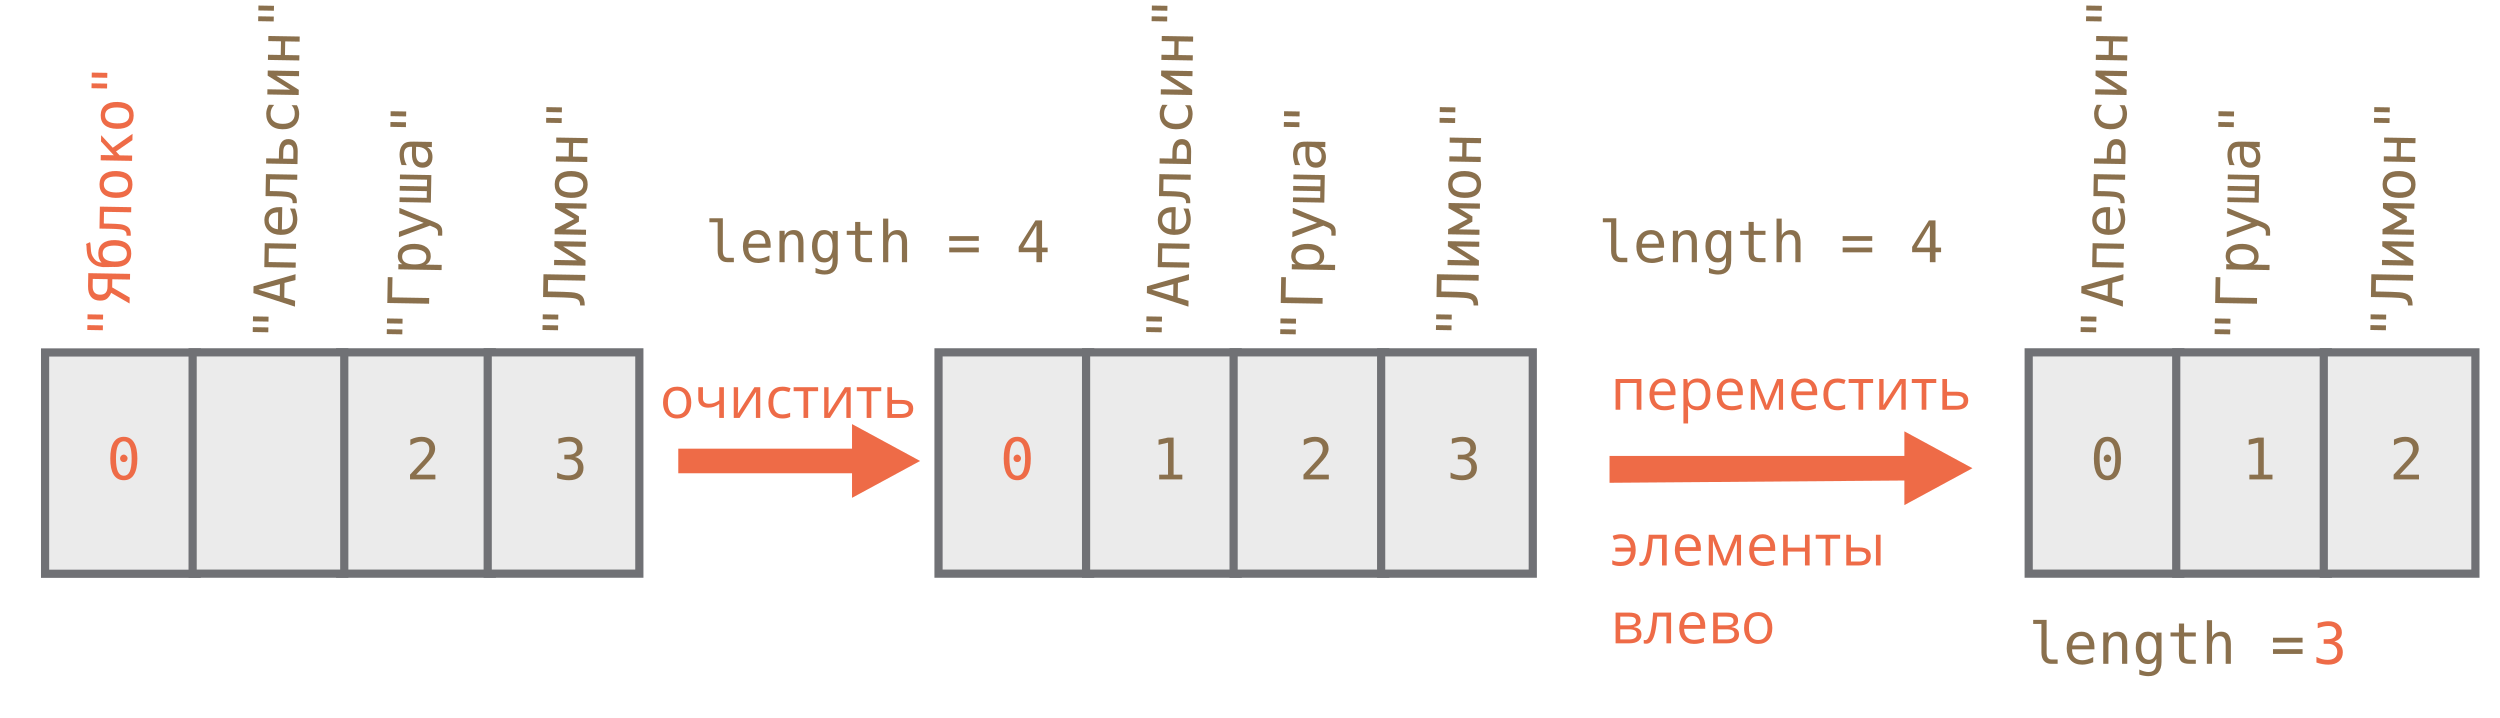
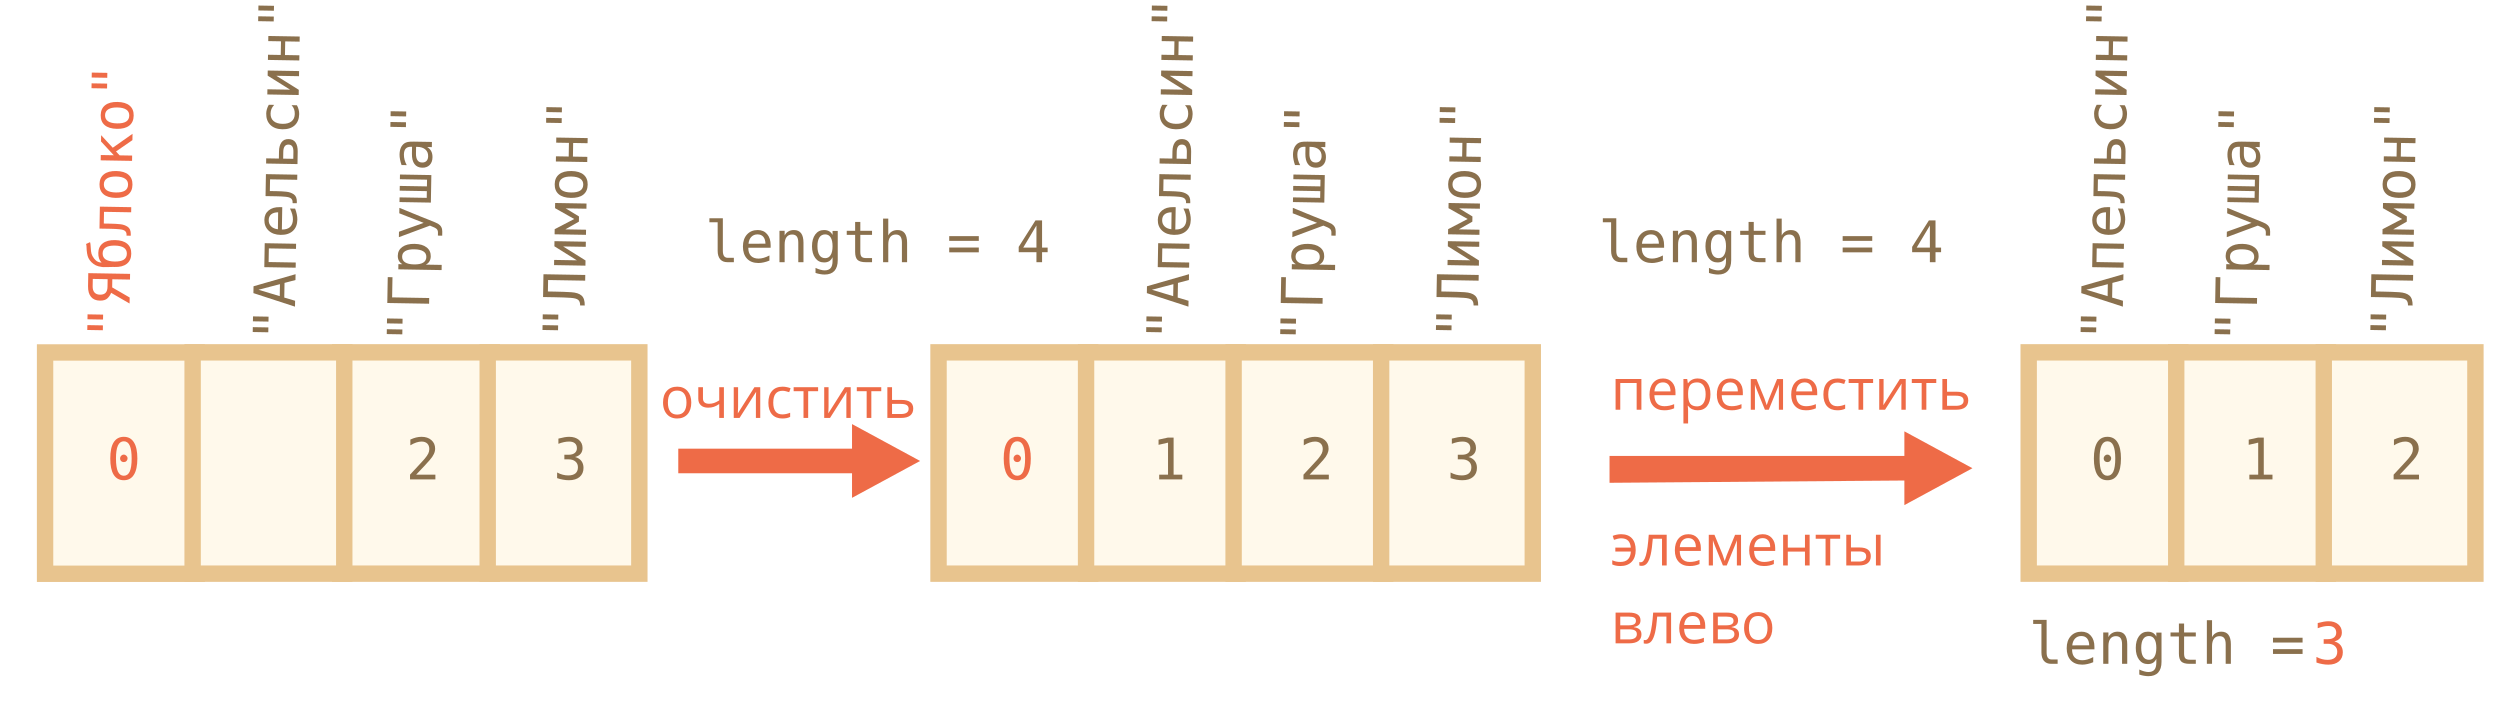
<svg xmlns="http://www.w3.org/2000/svg" width="610px" height="175px" viewBox="0 0 610 175" version="1.1">
  <defs />
  <g id="combined" stroke="none" stroke-width="1" fill="none" fill-rule="evenodd">
    <g id="array-shift.svg">
      <text id="1" font-family="Consolas" font-size="14" font-weight="normal" fill="#8A704D">
        <tspan x="63" y="116.973">1</tspan>
      </text>
-       <rect id="Rectangle-3" stroke="#707175" stroke-width="2" fill="#EBEBEB" x="83" y="85.973" width="37" height="54" />
+       <rect id="Rectangle-3" stroke="#E8C48E" stroke-width="4" fill="#FFF9EB" x="83" y="85.973" width="37" height="54" />
      <text id="2" font-family="Consolas" font-size="14" font-weight="normal" fill="#8A704D">
        <tspan x="99" y="116.973">2</tspan>
      </text>
-       <rect id="Rectangle-4" stroke="#707175" stroke-width="2" fill="#EBEBEB" x="119" y="85.973" width="37" height="54" />
+       <rect id="Rectangle-4" stroke="#E8C48E" stroke-width="4" fill="#FFF9EB" x="119" y="85.973" width="37" height="54" />
      <text id="3" font-family="Consolas" font-size="14" font-weight="normal" fill="#8A704D">
        <tspan x="135" y="116.973">3</tspan>
      </text>
      <text id="&quot;Апельсин&quot;" transform="translate(70.5, 44.97315) rotate(-89) translate(-70.5, -44.97315) " font-family="Consolas" font-size="14" font-weight="normal" fill="#8A704D">
        <tspan x="32" y="46.973">"Апельсин"</tspan>
      </text>
      <text id="&quot;Груша&quot;" transform="translate(103, 56.97315) rotate(-89) translate(-103, -56.97315) " font-family="Consolas" font-size="14" font-weight="normal" fill="#8A704D">
        <tspan x="76" y="58.973">"Груша"</tspan>
      </text>
      <text id="&quot;Лимон&quot;" transform="translate(141, 55.97315) rotate(-89) translate(-141, -55.97315) " font-family="Consolas" font-size="14" font-weight="normal" fill="#8A704D">
        <tspan x="114" y="57.973">"Лимон"</tspan>
      </text>
      <text id="length-=-4" font-family="Consolas" font-size="14" font-weight="normal" fill="#8A704D">
        <tspan x="172" y="63.973">length = 4</tspan>
      </text>
-       <rect id="Rectangle-8" stroke="#707175" stroke-width="2" fill="#EBEBEB" x="229" y="85.973" width="37" height="54" />
-       <rect id="Rectangle-5" stroke="#707175" stroke-width="2" fill="#EBEBEB" x="265" y="85.973" width="37" height="54" />
+       <rect id="Rectangle-8" stroke="#E8C48E" stroke-width="4" fill="#FFF9EB" x="229" y="85.973" width="37" height="54" />
+       <rect id="Rectangle-5" stroke="#E8C48E" stroke-width="4" fill="#FFF9EB" x="265" y="85.973" width="37" height="54" />
      <text id="-1" font-family="Consolas" font-size="14" font-weight="normal" fill="#EE6B47">
        <tspan x="244" y="116.973">0</tspan>
      </text>
      <text id="-2" font-family="Consolas" font-size="14" font-weight="normal" fill="#8A704D">
        <tspan x="281" y="116.973">1</tspan>
      </text>
-       <rect id="Rectangle-6" stroke="#707175" stroke-width="2" fill="#EBEBEB" x="301" y="85.973" width="37" height="54" />
+       <rect id="Rectangle-6" stroke="#E8C48E" stroke-width="4" fill="#FFF9EB" x="301" y="85.973" width="37" height="54" />
      <text id="-3" font-family="Consolas" font-size="14" font-weight="normal" fill="#8A704D">
        <tspan x="317" y="116.973">2</tspan>
      </text>
-       <rect id="Rectangle-7" stroke="#707175" stroke-width="2" fill="#EBEBEB" x="337" y="85.973" width="37" height="54" />
+       <rect id="Rectangle-7" stroke="#E8C48E" stroke-width="4" fill="#FFF9EB" x="337" y="85.973" width="37" height="54" />
      <text id="-4" font-family="Consolas" font-size="14" font-weight="normal" fill="#8A704D">
        <tspan x="353" y="116.973">3</tspan>
      </text>
      <text id="&quot;Апельсин&quot;-2" transform="translate(288.5, 44.97315) rotate(-89) translate(-288.5, -44.97315) " font-family="Consolas" font-size="14" font-weight="normal" fill="#8A704D">
        <tspan x="250" y="46.973">"Апельсин"</tspan>
      </text>
      <text id="&quot;Груша&quot;-2" transform="translate(321, 56.97315) rotate(-89) translate(-321, -56.97315) " font-family="Consolas" font-size="14" font-weight="normal" fill="#8A704D">
        <tspan x="294" y="58.973">"Груша"</tspan>
      </text>
      <text id="&quot;Лимон&quot;-2" transform="translate(359, 55.97315) rotate(-89) translate(-359, -55.97315) " font-family="Consolas" font-size="14" font-weight="normal" fill="#8A704D">
        <tspan x="332" y="57.973">"Лимон"</tspan>
      </text>
      <text id="length-=-5" font-family="Consolas" font-size="14" font-weight="normal" fill="#8A704D">
        <tspan x="390" y="63.973">length = 4</tspan>
      </text>
      <path d="M195,141.973 L204,125.367 L198,125.367 L198,82.973 L192,82.973 L192,125.367 L186,125.367 L195,141.973 Z" id="Shape" fill="#EE6B47" transform="translate(195, 112.4732) rotate(-90) translate(-195, -112.4732) " />
      <text id="очистить" font-family="Open Sans" font-size="14" font-weight="normal" fill="#EE6B47">
        <tspan x="161" y="101.973">очистить</tspan>
      </text>
      <text id="переместить" font-family="Open Sans" font-size="14" font-weight="normal" fill="#EE6B47">
        <tspan x="393" y="99.973">переместить</tspan>
        <tspan x="393" y="118.973" />
        <tspan x="393" y="137.973">элементы</tspan>
        <tspan x="393" y="156.973">влево</tspan>
      </text>
-       <rect id="Rectangle-1" stroke="#707175" stroke-width="2" fill="#EBEBEB" x="11" y="86" width="37" height="54" />
-       <rect id="Rectangle-2" stroke="#707175" stroke-width="2" fill="#EBEBEB" x="47" y="85.973" width="37" height="54" />
+       <rect id="Rectangle-1" stroke="#E8C48E" stroke-width="4" fill="#FFF9EB" x="11" y="86" width="37" height="54" />
+       <rect id="Rectangle-2" stroke="#E8C48E" stroke-width="4" fill="#FFF9EB" x="47" y="85.973" width="37" height="54" />
      <text id="0" font-family="Consolas" font-size="14" font-weight="normal" fill="#EE6B47">
        <tspan x="26" y="116.973">0</tspan>
      </text>
      <text id="&quot;Яблоко&quot;" transform="translate(30, 51.97315) rotate(-89) translate(-30, -51.97315) " font-family="Consolas" font-size="14" font-weight="normal" fill="#EE6B47">
        <tspan x="-1" y="53.973">"Яблоко"</tspan>
      </text>
      <path d="M437,158.519 L446,141.913 L440,141.913 L440,69.973 L433.443,69.973 L434,141.913 L428,141.913 L437,158.519 Z" id="Shape-2" fill="#EE6B47" transform="translate(437, 114.2461) rotate(-90) translate(-437, -114.2461) " />
-       <rect id="Rectangle-12" stroke="#707175" stroke-width="2" fill="#EBEBEB" x="495" y="85.973" width="37" height="54" />
-       <rect id="Rectangle-9" stroke="#707175" stroke-width="2" fill="#EBEBEB" x="531" y="85.973" width="37" height="54" />
+       <rect id="Rectangle-12" stroke="#E8C48E" stroke-width="4" fill="#FFF9EB" x="495" y="85.973" width="37" height="54" />
+       <rect id="Rectangle-9" stroke="#E8C48E" stroke-width="4" fill="#FFF9EB" x="531" y="85.973" width="37" height="54" />
      <text id="-5" font-family="Consolas" font-size="14" font-weight="normal" fill="#8A704D">
        <tspan x="510" y="116.973">0</tspan>
      </text>
      <text id="-6" font-family="Consolas" font-size="14" font-weight="normal" fill="#8A704D">
        <tspan x="547" y="116.973">1</tspan>
      </text>
-       <rect id="Rectangle-10" stroke="#707175" stroke-width="2" fill="#EBEBEB" x="567" y="85.973" width="37" height="54" />
+       <rect id="Rectangle-10" stroke="#E8C48E" stroke-width="4" fill="#FFF9EB" x="567" y="85.973" width="37" height="54" />
      <text id="-7" font-family="Consolas" font-size="14" font-weight="normal" fill="#8A704D">
        <tspan x="583" y="116.973">2</tspan>
      </text>
      <text id="&quot;Апельсин&quot;-3" transform="translate(516.5, 44.97315) rotate(-89) translate(-516.5, -44.97315) " font-family="Consolas" font-size="14" font-weight="normal" fill="#8A704D">
        <tspan x="478" y="46.973">"Апельсин"</tspan>
      </text>
      <text id="&quot;Груша&quot;-3" transform="translate(549, 56.97315) rotate(-89) translate(-549, -56.97315) " font-family="Consolas" font-size="14" font-weight="normal" fill="#8A704D">
        <tspan x="522" y="58.973">"Груша"</tspan>
      </text>
      <text id="&quot;Лимон&quot;-3" transform="translate(587, 55.97315) rotate(-89) translate(-587, -55.97315) " font-family="Consolas" font-size="14" font-weight="normal" fill="#8A704D">
        <tspan x="560" y="57.973">"Лимон"</tspan>
      </text>
      <text id="length-=-3" font-family="Consolas" font-size="14" font-weight="normal">
        <tspan x="495" y="161.973" fill="#8A704D">length = </tspan>
        <tspan x="564.275" y="161.973" fill="#EE6B47">3</tspan>
      </text>
    </g>
  </g>
</svg>
